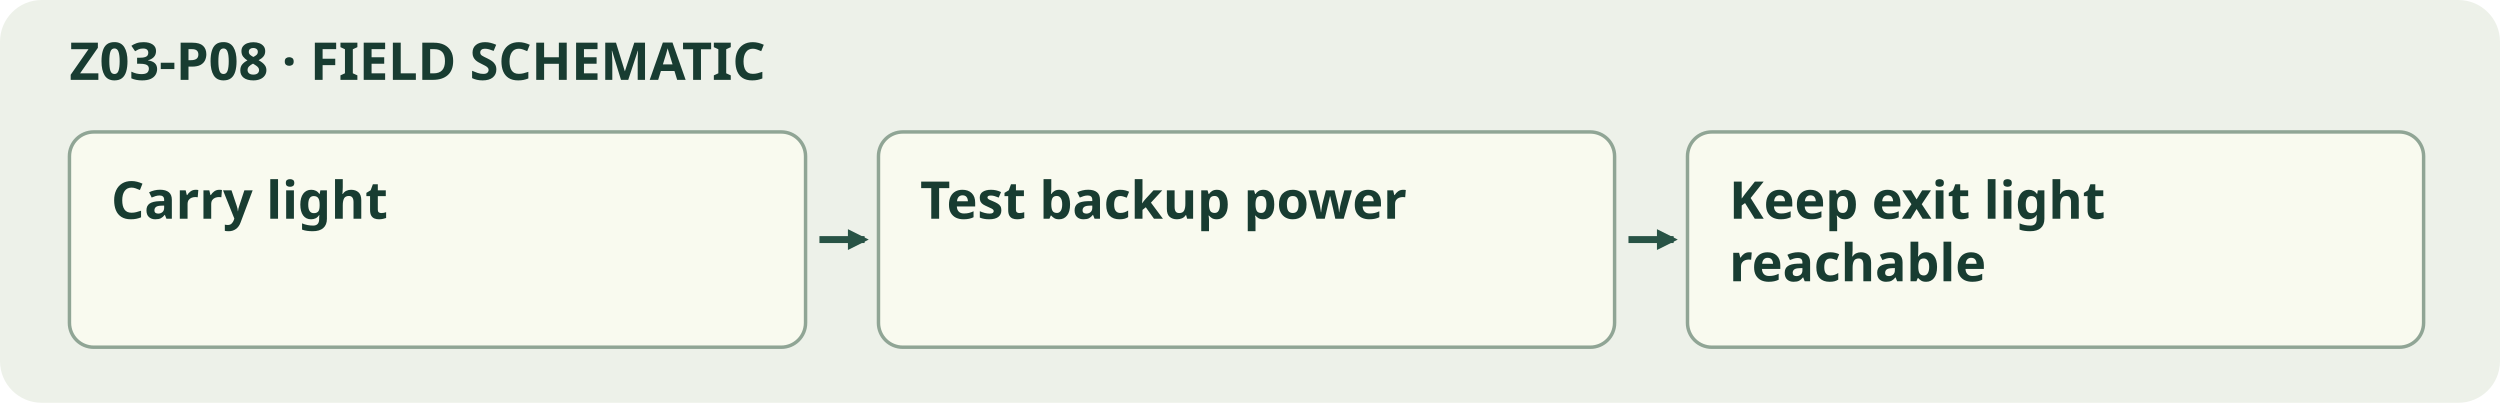
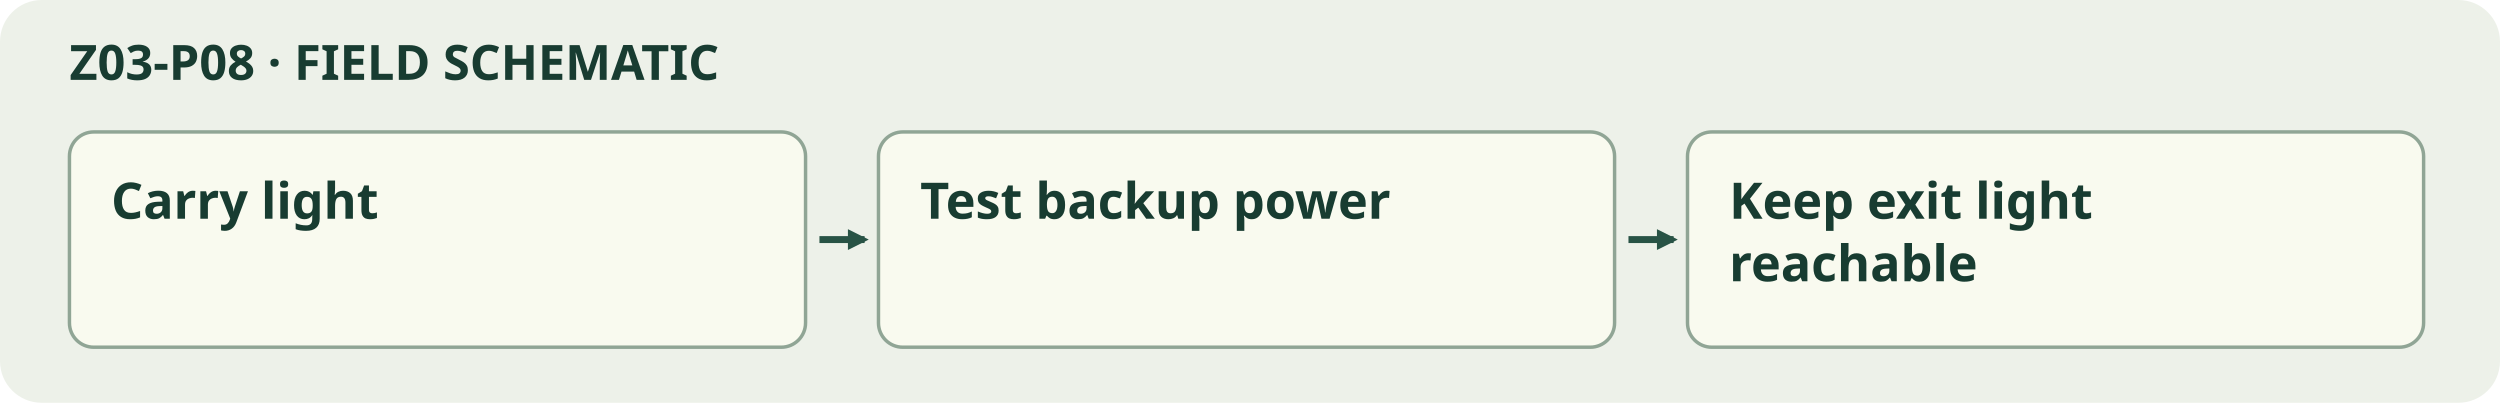
<svg xmlns="http://www.w3.org/2000/svg" viewBox="0 0 720 116" role="img" aria-labelledby="title desc">
  <defs>
    <marker id="arrow" viewBox="0 0 10 10" markerWidth="3" markerHeight="3" refX="8" refY="5" orient="auto">
      <path d="M0 0L10 5 0 10Z" fill="#285345" />
    </marker>
  </defs>
  <rect width="720" height="116" rx="12" fill="#edf1e9" />
-   <g font-family="system-ui,sans-serif" font-size="15" font-weight="650" fill="#183c31">
-     <text x="20" y="23">Z03-P08 · FIELD SCHEMATIC</text>
-     <rect x="20" y="38" width="212" height="62" rx="7" fill="#f9faef" stroke="#90a595" />
-     <text x="32" y="63">Carry light</text>
-     <path d="M236 69h13" stroke="#285345" stroke-width="2" marker-end="url(#arrow)" />
-     <rect x="253" y="38" width="212" height="62" rx="7" fill="#f9faef" stroke="#90a595" />
-     <text x="265" y="63">Test backup power</text>
-     <path d="M469 69h13" stroke="#285345" stroke-width="2" marker-end="url(#arrow)" />
-     <rect x="486" y="38" width="212" height="62" rx="7" fill="#f9faef" stroke="#90a595" />
-     <text x="498" y="63">Keep exit light</text>
-     <text x="498" y="81">reachable</text>
+   <g font-family="system-ui,sans-serif" font-size="14.5" font-weight="650" fill="#183c31">
+     <text x="20" y="23" font-size="14" font-weight="700" fill="#183c31" text-anchor="start">Z03-P08 · FIELD SCHEMATIC</text>
+     <g id="stage-panels">
+       <rect x="20" y="38" width="212" height="62" rx="7" fill="#f9faef" stroke="#90a595" />
+       <text x="32" y="63" font-size="14.5" font-weight="650" fill="#183c31" text-anchor="start">Carry light</text>
+       <path d="M236 69h13" stroke="#285345" stroke-width="2" marker-end="url(#arrow)" />
+       <rect x="253" y="38" width="212" height="62" rx="7" fill="#f9faef" stroke="#90a595" />
+       <text x="265" y="63" font-size="14.5" font-weight="650" fill="#183c31" text-anchor="start">Test backup power</text>
+       <path d="M469 69h13" stroke="#285345" stroke-width="2" marker-end="url(#arrow)" />
+       <rect x="486" y="38" width="212" height="62" rx="7" fill="#f9faef" stroke="#90a595" />
+       <text x="498" y="63" font-size="14.5" font-weight="650" fill="#183c31" text-anchor="start">Keep exit light</text>
+       <text x="498" y="81" font-size="14.5" font-weight="650" fill="#183c31" text-anchor="start">reachable</text>
+     </g>
  </g>
</svg>
